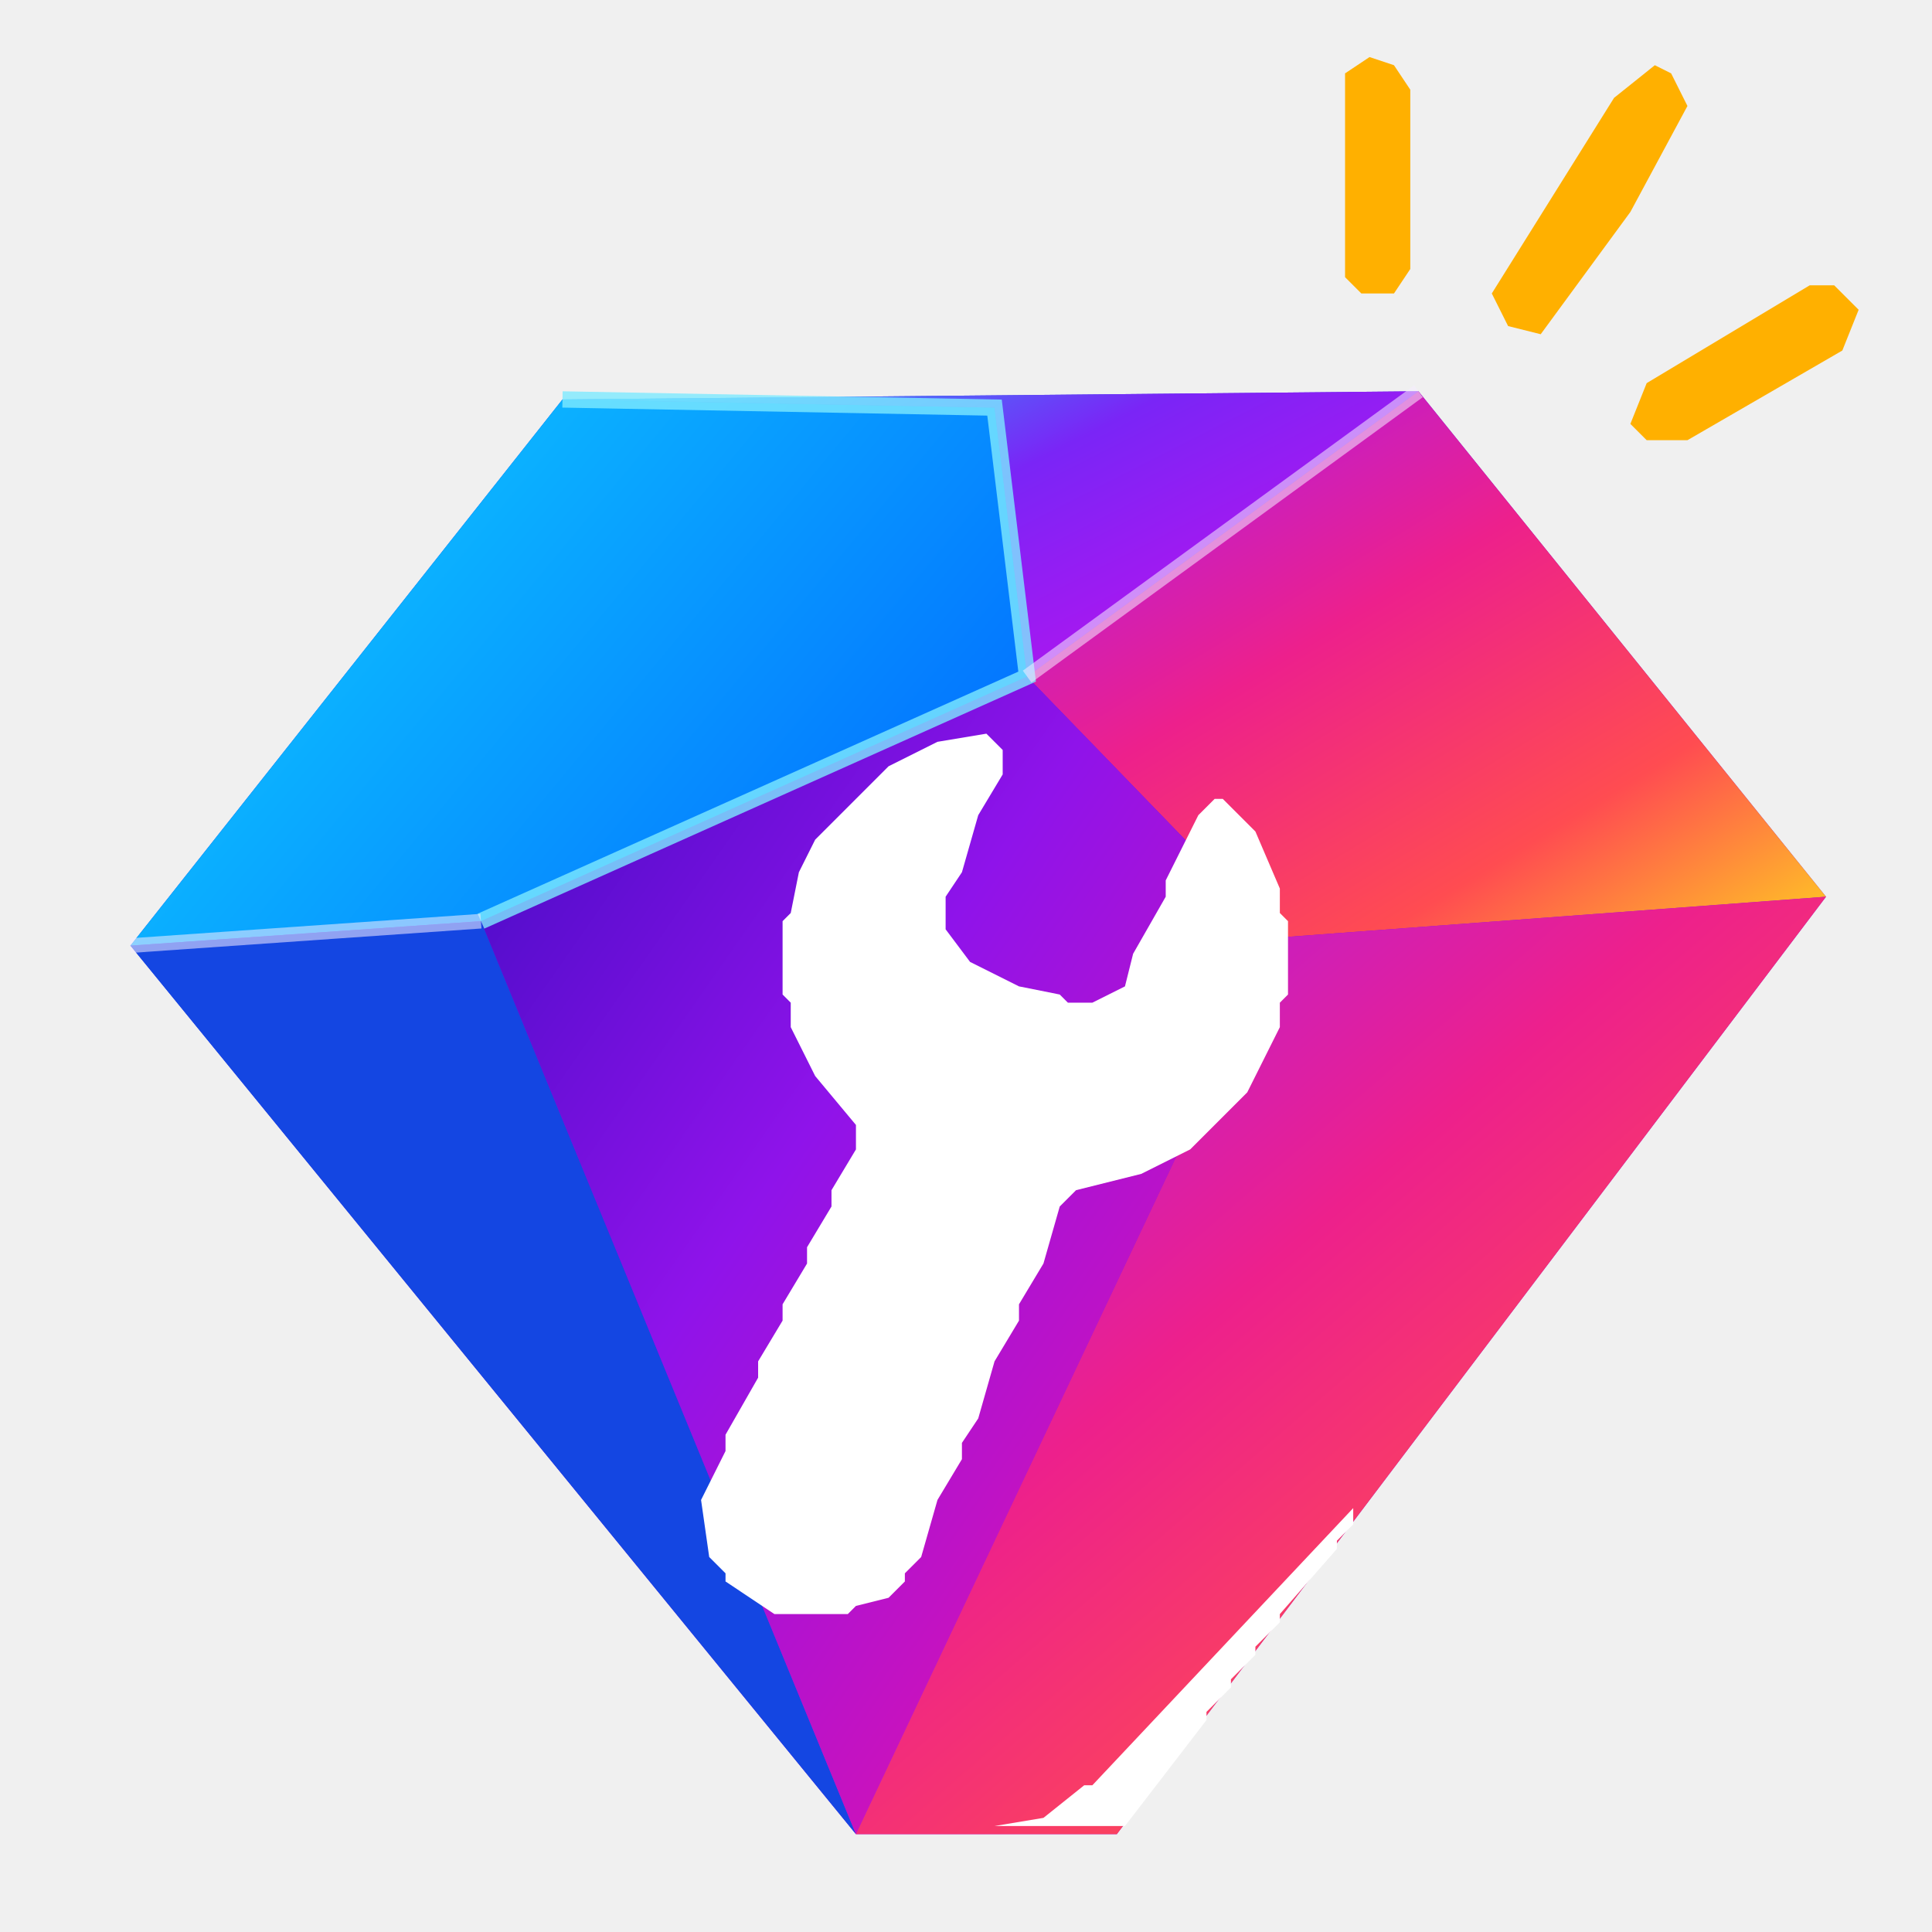
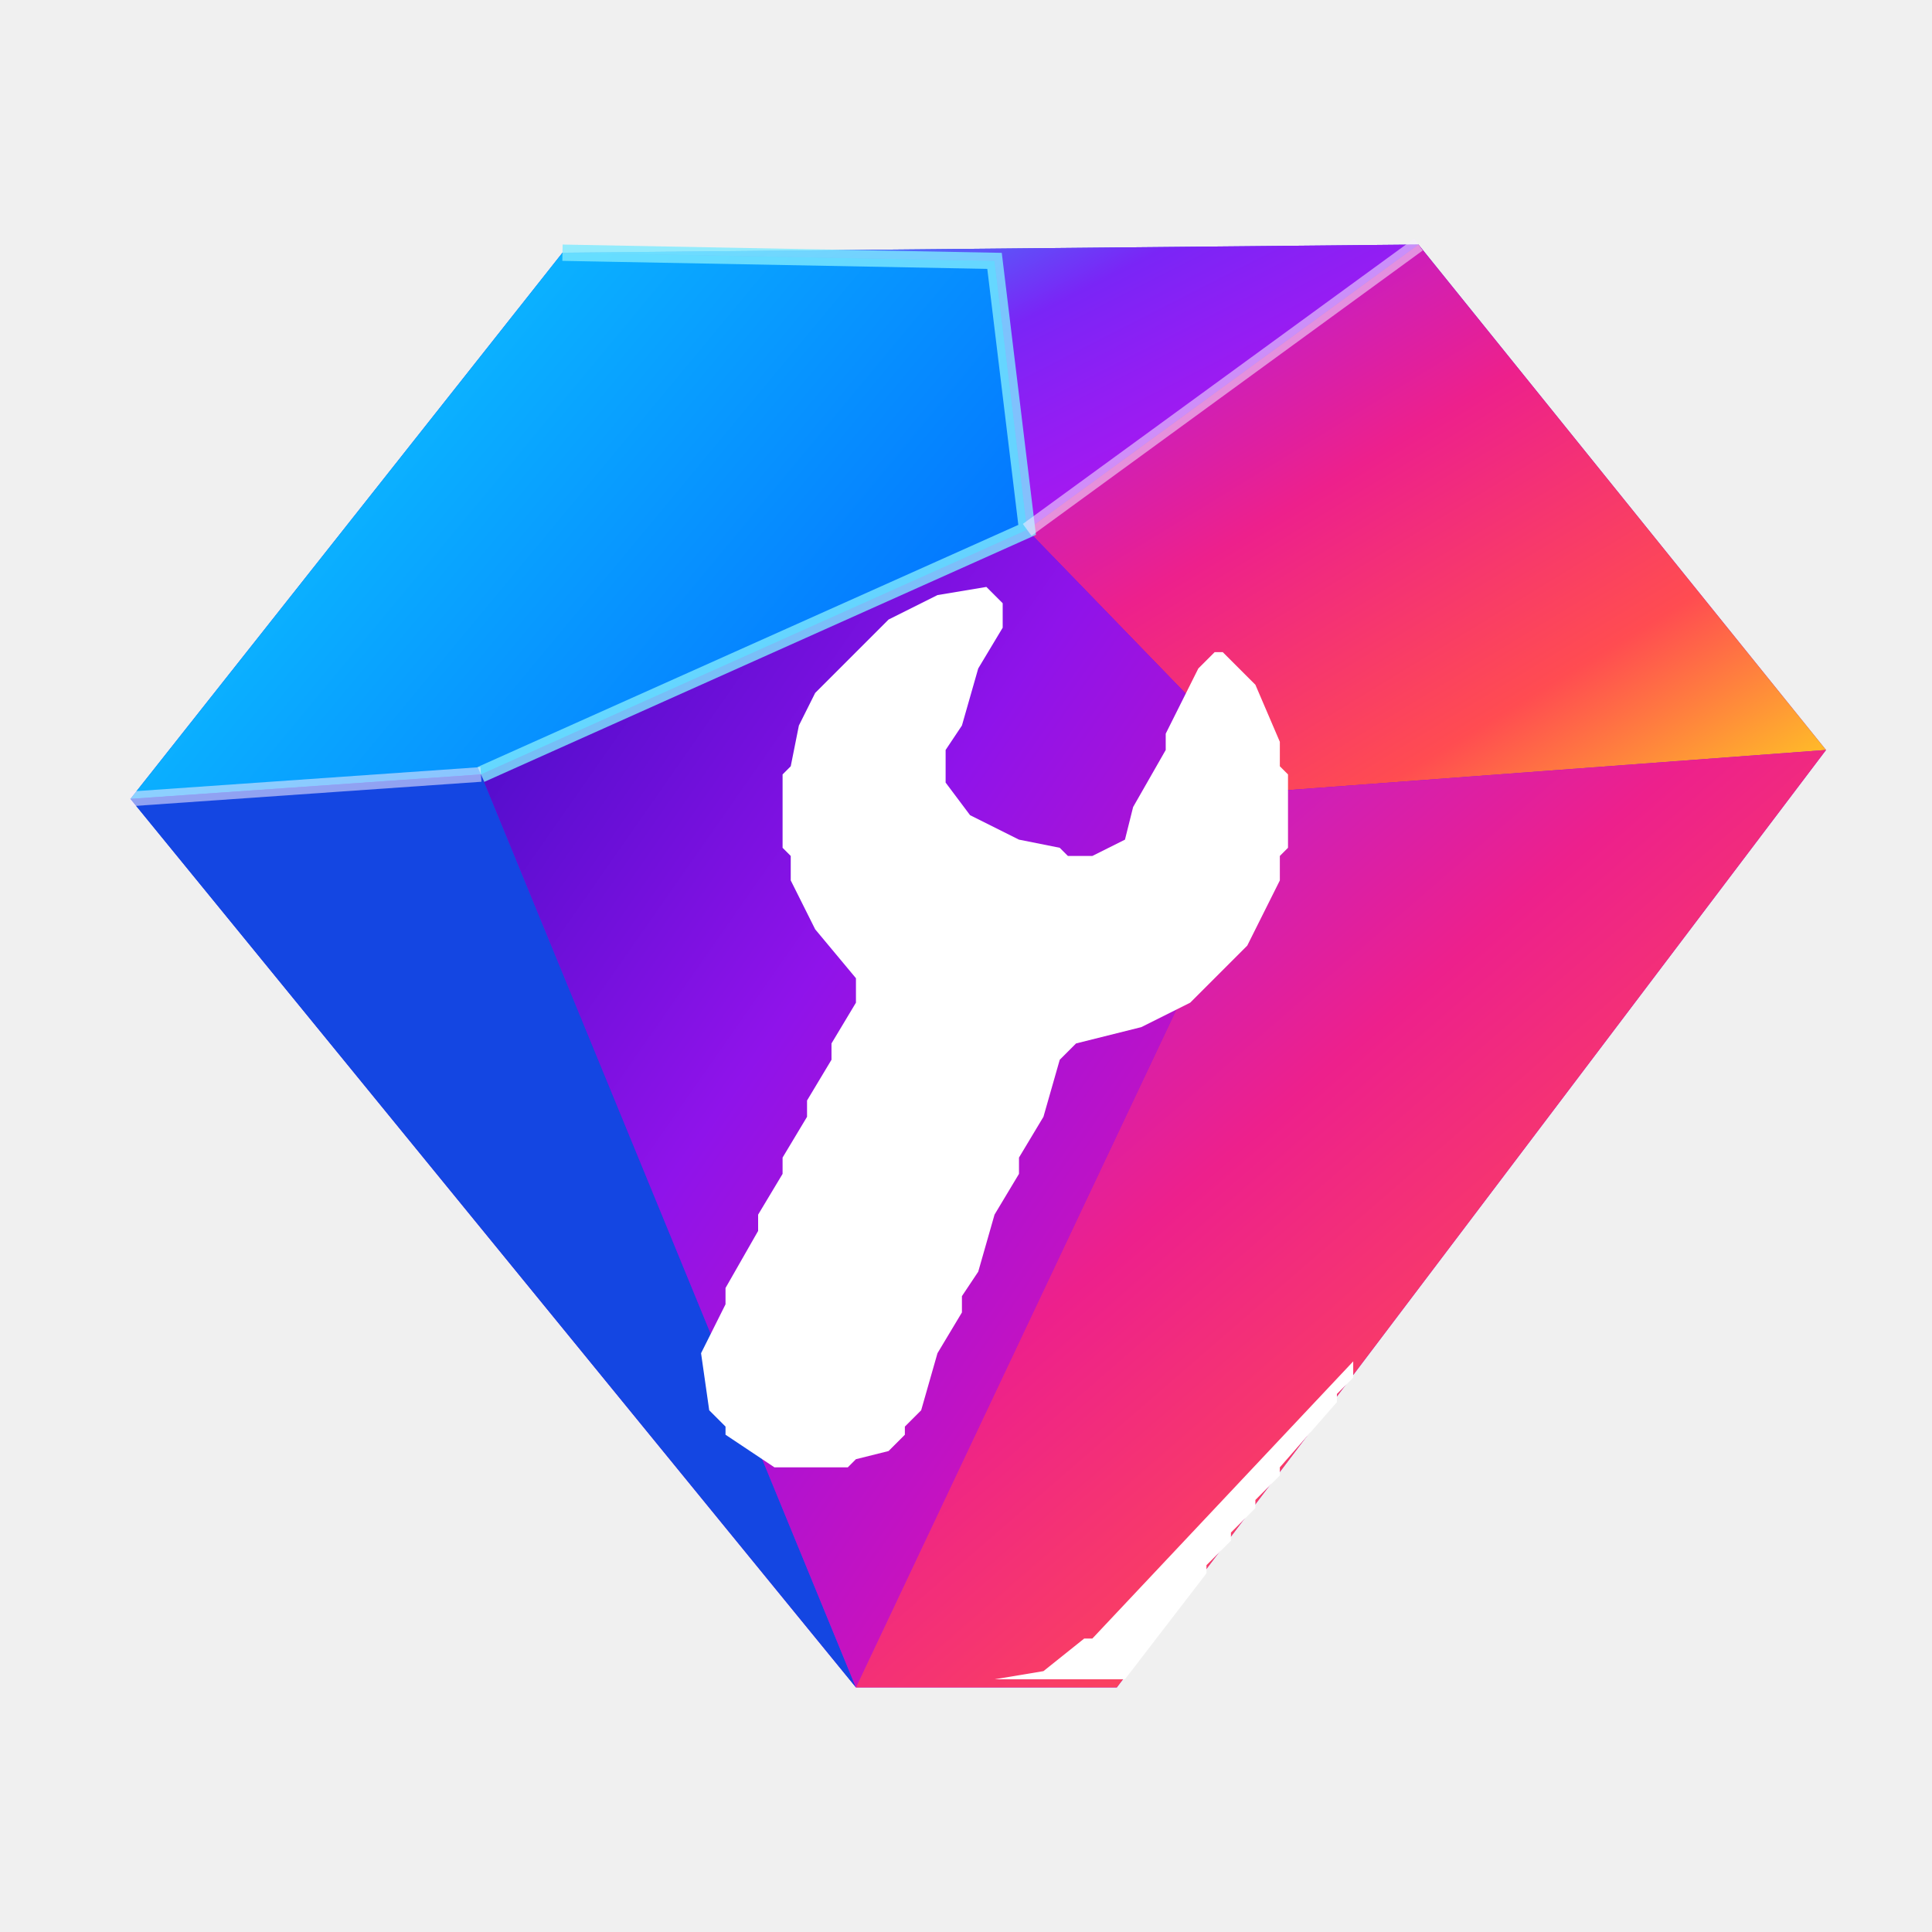
- <svg xmlns="http://www.w3.org/2000/svg" viewBox="0 0 237 237" role="img" aria-labelledby="jemsMarkTitle">
+ <svg xmlns="http://www.w3.org/2000/svg" viewBox="0 18 237 237" role="img" aria-labelledby="jemsMarkTitle">
  <defs>
    <linearGradient id="cyan" x1="0" y1=".3" x2="1" y2=".8">
      <stop stop-color="#0ecaff" />
      <stop offset="1" stop-color="#026bff" />
    </linearGradient>
    <linearGradient id="top" x1="0" y1="0" x2="1" y2=".65">
      <stop stop-color="#14c9ff" />
      <stop offset=".5" stop-color="#7a25f6" />
      <stop offset="1" stop-color="#bb12ee" />
    </linearGradient>
    <linearGradient id="hot" x1="0" y1="0" x2=".9" y2="1">
      <stop stop-color="#a21cf7" />
      <stop offset=".43" stop-color="#ed208c" />
      <stop offset=".77" stop-color="#ff4c51" />
      <stop offset="1" stop-color="#ffb72a" />
    </linearGradient>
    <linearGradient id="deep" x1="0" y1="0" x2=".85" y2="1">
      <stop stop-color="#045bff" />
      <stop offset=".5" stop-color="#6517db" />
      <stop offset="1" stop-color="#b722fa" />
    </linearGradient>
    <linearGradient id="purple" x1="0" y1="0" x2="1" y2="1">
      <stop stop-color="#400bc2" />
      <stop offset=".4" stop-color="#8f13ea" />
      <stop offset="1" stop-color="#f7119a" />
    </linearGradient>
  </defs>
  <path d="M16 116 69 49 174 48 224 110 137 225 105 225Z" fill="url(#deep)" />
  <path d="M16 116 69 49 122 50 126 83 59 113Z" fill="url(#cyan)" />
  <path d="M69 49 174 48 126 83 122 50Z" fill="url(#top)" />
  <path d="M126 83 174 48 224 110 157 115Z" fill="url(#hot)" />
  <path d="M16 116 59 113 105 225Z" fill="#1446e2" />
  <path d="M59 113 126 83 157 115 105 225Z" fill="url(#purple)" />
  <path d="M157 115 224 110 137 225 105 225Z" fill="url(#hot)" />
  <path d="M69 49 122 50 126 83 59 113" fill="none" stroke="#7deaff" stroke-opacity=".8" stroke-width="2" />
  <path d="M126 83 174 48M59 113 16 116" fill="none" stroke="#f6edff" stroke-opacity=".55" stroke-width="1.8" />
  <path id="jems-wrench" fill="#fff" fill-rule="evenodd" d="M166,185 134,219 133,219 128,223 122,224 138,224 148,211 148,210 151,207 151,206 154,203 154,202 157,199 157,198 164,190 164,189 166,187Z M150,98 149,98 147,100 143,108 143,110 139,117 138,121 134,123 131,123 130,122 125,121 119,118 116,114 116,110 118,107 120,100 123,95 123,92 121,90 115,91 109,94 100,103 98,107 97,112 96,113 96,122 97,123 97,126 100,132 105,138 105,141 102,146 102,148 99,153 99,155 96,160 96,162 93,167 93,169 89,176 89,178 86,184 87,191 89,193 89,194 95,198 104,198 105,197 109,196 111,194 111,193 113,191 115,184 118,179 118,177 120,174 122,167 125,162 125,160 128,155 130,148 132,146 140,144 146,141 153,134 157,126 157,123 158,122 158,113 157,112 157,109 154,102Z" />
-   <path fill="#ffb000" fill-rule="evenodd" d="M228,38 225,35 222,35 202,47 200,52 202,54 207,54 226,43Z M205,9 203,8 198,12 183,36 185,40 189,41 200,26 207,13Z M168,7 165,9 165,34 167,36 171,36 173,33 173,11 171,8Z" />
</svg>
